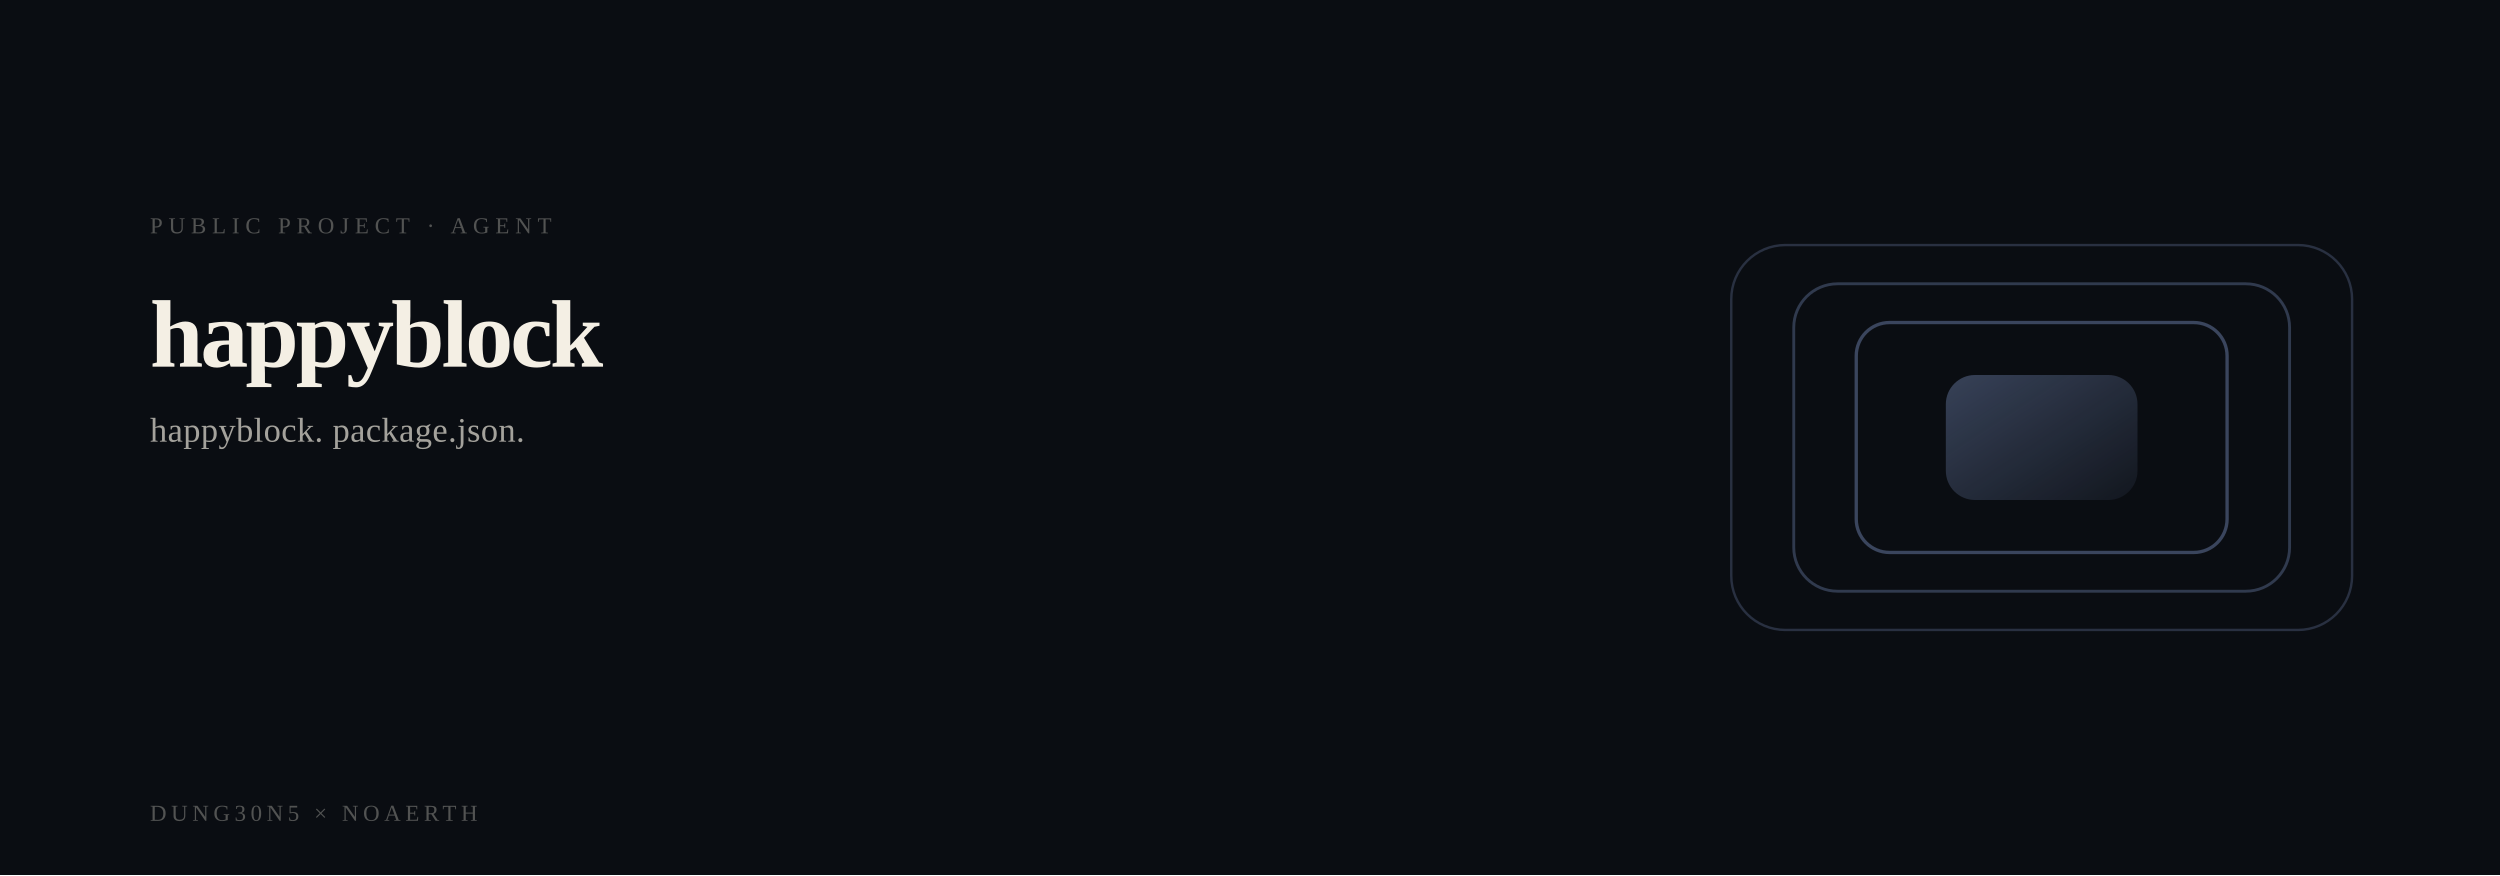
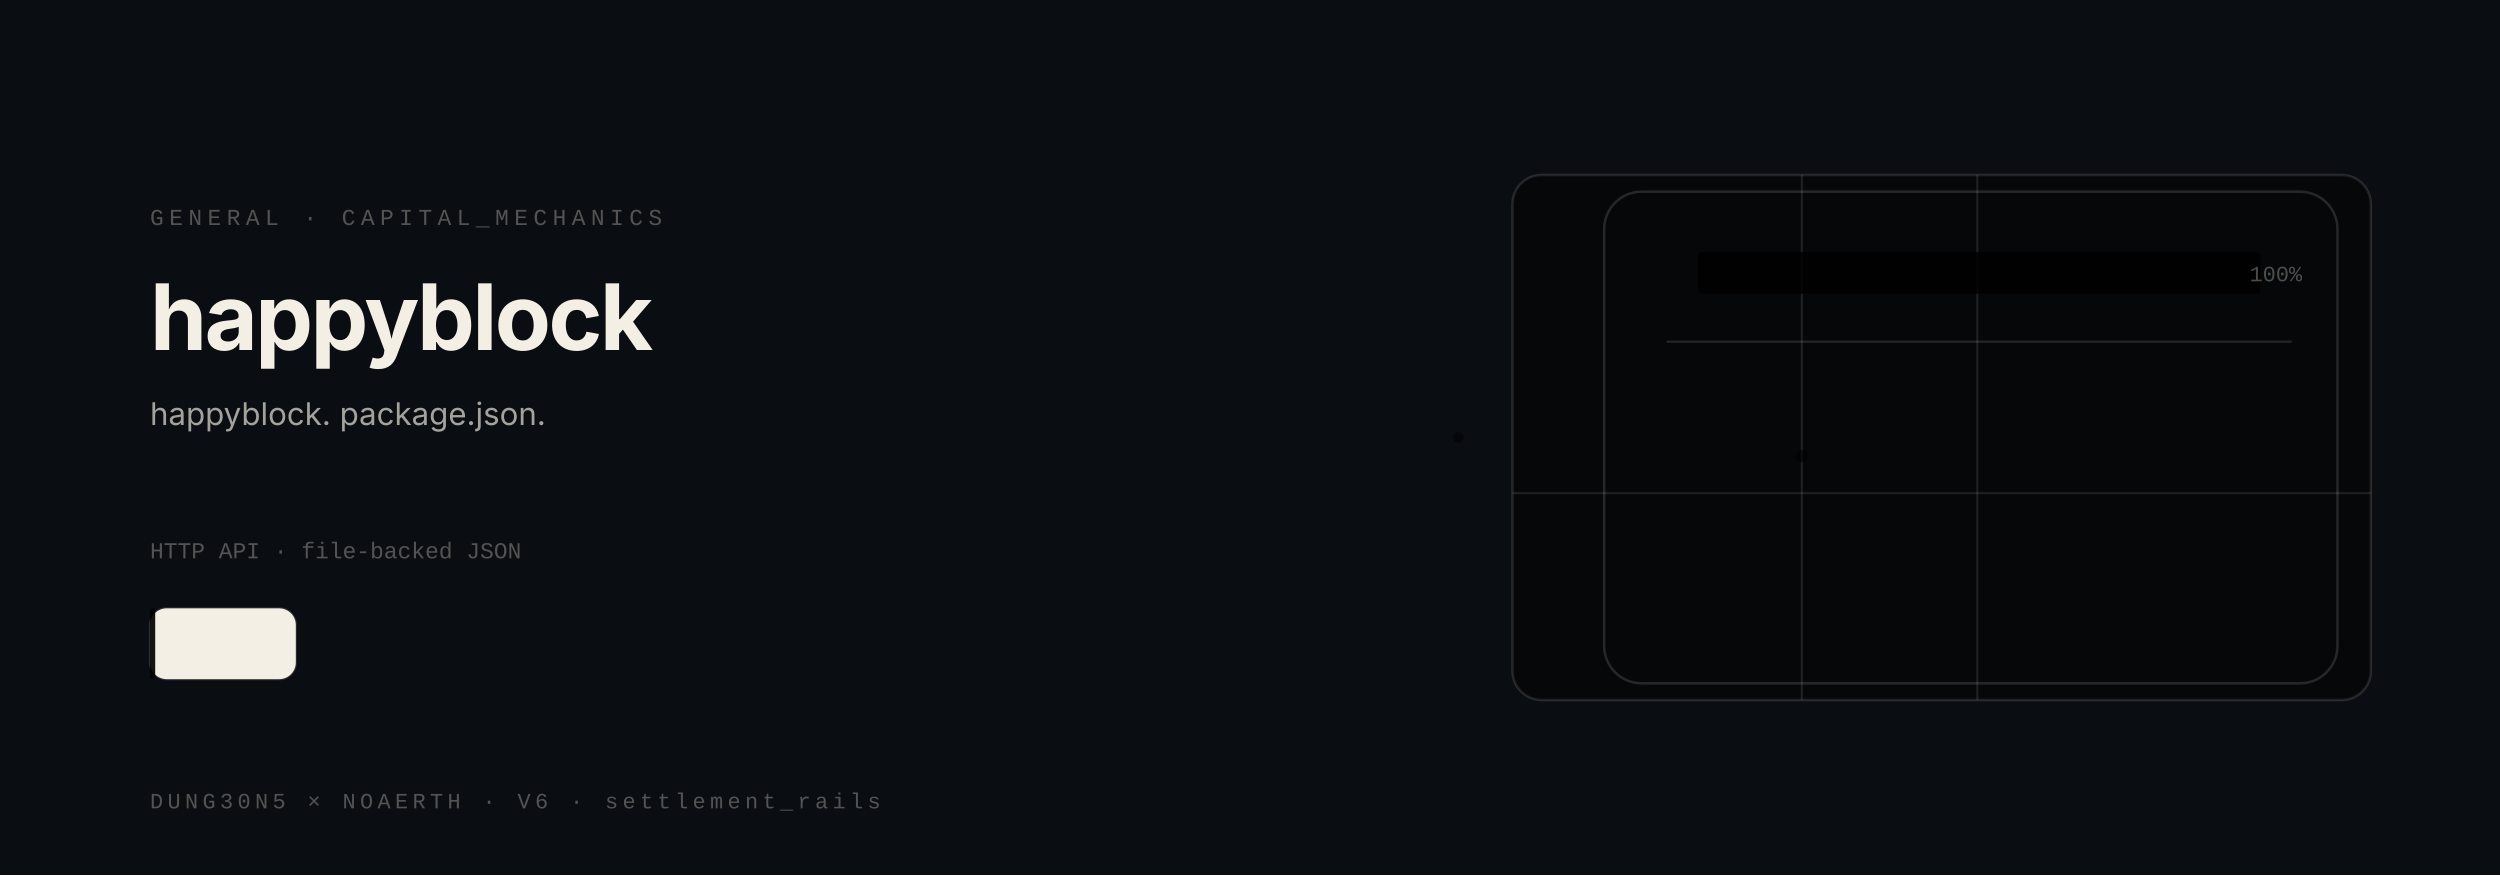
- <svg xmlns="http://www.w3.org/2000/svg" viewBox="0 0 1200 420" width="1200" height="420" role="img" aria-label="happyblock: a state ring with tool nodes attached. Motion depicts an objective becomes context, tools read and write state, the loop closes.">
-   <defs>
-     <linearGradient id="hero-happyblock-dark-a" x1="0" y1="0" x2="1" y2="1">
-       <stop offset="0" stop-color="#8fa8e0" stop-opacity="0.85" />
-       <stop offset="1" stop-color="#8fa8e0" stop-opacity="0.15" />
-     </linearGradient>
-   </defs>
+ <svg xmlns="http://www.w3.org/2000/svg" viewBox="0 0 1200 420" width="1200" height="420" role="img" aria-label="happyblock: value enters, allocates across positions, and settles">
  <rect width="1200" height="420" fill="#0a0d12" />
-   <rect x="891" y="154.82" width="178" height="110.36" rx="16" fill="none" stroke="#8fa8e0" stroke-width="1.60" opacity="0.36" />
-   <rect x="861" y="136.22" width="238" height="147.56" rx="21" fill="none" stroke="#8fa8e0" stroke-width="1.38" opacity="0.29" />
-   <rect x="831" y="117.62" width="298" height="184.76" rx="26" fill="none" stroke="#8fa8e0" stroke-width="1.16" opacity="0.23" />
-   <rect x="934" y="180" width="92" height="60" rx="14" fill="url(#hero-happyblock-dark-a)" opacity="0.40" />
-   <text x="72" y="112" fill="#f4efe44f" font-size="11" letter-spacing="2.8">PUBLIC PROJECT · AGENT</text>
-   <text x="72" y="176" fill="#f4efe4" font-size="46" font-weight="660" letter-spacing="-1.4">happyblock</text>
-   <text x="72" y="212" fill="#f4efe4a8" font-size="16.5" letter-spacing="0.2">happyblock. package.json.</text>
-   <rect x="72" y="266" width="106" height="40" rx="9" fill="#f4efe4" fill-opacity="0.05" stroke="#f4efe424" stroke-width="1.1" opacity="0">
-     <animate attributeName="opacity" from="0" to="1" dur="0.5s" begin="0.50s" fill="freeze" />
-   </rect>
-   <rect x="72" y="266" width="2.5" height="40" rx="1.2" fill="#8fa8e0" opacity="0">
-     <animate attributeName="opacity" from="0" to="0.9" dur="0.5s" begin="0.50s" fill="freeze" />
-   </rect>
-   <text x="125" y="291" fill="#f4efe4" font-size="11.5" text-anchor="middle" font-family="ui-monospace,SFMono-Regular,Menlo,monospace" opacity="0">objective<animate attributeName="opacity" from="0" to="1" dur="0.5s" begin="0.65s" fill="freeze" />
-   </text>
-   <rect x="194" y="266" width="106" height="40" rx="9" fill="#f4efe4" fill-opacity="0.05" stroke="#f4efe424" stroke-width="1.1" opacity="0">
-     <animate attributeName="opacity" from="0" to="1" dur="0.5s" begin="1.00s" fill="freeze" />
-   </rect>
-   <rect x="194" y="266" width="2.5" height="40" rx="1.2" fill="#8fa8e0" opacity="0">
-     <animate attributeName="opacity" from="0" to="0.9" dur="0.5s" begin="1.00s" fill="freeze" />
-   </rect>
-   <text x="247" y="291" fill="#f4efe4" font-size="11.5" text-anchor="middle" font-family="ui-monospace,SFMono-Regular,Menlo,monospace" opacity="0">load context<animate attributeName="opacity" from="0" to="1" dur="0.5s" begin="1.15s" fill="freeze" />
-   </text>
-   <rect x="316" y="266" width="106" height="40" rx="9" fill="#f4efe4" fill-opacity="0.05" stroke="#f4efe424" stroke-width="1.1" opacity="0">
-     <animate attributeName="opacity" from="0" to="1" dur="0.5s" begin="1.50s" fill="freeze" />
-   </rect>
-   <rect x="316" y="266" width="2.5" height="40" rx="1.2" fill="#8fa8e0" opacity="0">
-     <animate attributeName="opacity" from="0" to="0.9" dur="0.5s" begin="1.50s" fill="freeze" />
-   </rect>
-   <text x="369" y="291" fill="#f4efe4" font-size="11.5" text-anchor="middle" font-family="ui-monospace,SFMono-Regular,Menlo,monospace" opacity="0">call tools<animate attributeName="opacity" from="0" to="1" dur="0.5s" begin="1.65s" fill="freeze" />
-   </text>
-   <rect x="438" y="266" width="106" height="40" rx="9" fill="#f4efe4" fill-opacity="0.05" stroke="#f4efe424" stroke-width="1.1" opacity="0">
-     <animate attributeName="opacity" from="0" to="1" dur="0.5s" begin="2.00s" fill="freeze" />
-   </rect>
-   <rect x="438" y="266" width="2.5" height="40" rx="1.2" fill="#e7c27a" opacity="0">
-     <animate attributeName="opacity" from="0" to="0.9" dur="0.5s" begin="2.00s" fill="freeze" />
-   </rect>
-   <text x="491" y="291" fill="#f4efe4" font-size="11.5" text-anchor="middle" font-family="ui-monospace,SFMono-Regular,Menlo,monospace" opacity="0">verify<animate attributeName="opacity" from="0" to="1" dur="0.5s" begin="2.15s" fill="freeze" />
-   </text>
-   <text x="72" y="394" fill="#f4efe44f" font-size="11" letter-spacing="2.2">DUNG30N5 × NOAERTH</text>
+   <text x="72" y="108" font-family="ui-monospace, SFMono-Regular, Menlo, Monaco, Consolas, 'Liberation Mono', monospace" font-size="11" letter-spacing="2.6" fill="#f4efe44f">GENERAL · CAPITAL_MECHANICS</text>
+   <text x="72" y="168" font-family="-apple-system, BlinkMacSystemFont, 'Segoe UI', Inter, Helvetica, Arial, sans-serif" font-size="44" font-weight="660" letter-spacing="-1.2" fill="#f4efe4">happyblock</text>
+   <text x="72" y="204" font-family="-apple-system, BlinkMacSystemFont, 'Segoe UI', Inter, Helvetica, Arial, sans-serif" font-size="15" fill="#f4efe4a8">happyblock. package.json.</text>
+   <text x="72" y="268" font-family="ui-monospace, SFMono-Regular, Menlo, Monaco, Consolas, 'Liberation Mono', monospace" font-size="11" fill="#f4efe44f">HTTP API · file-backed JSON</text>
+   <rect x="72.0" y="292.0" width="70.0" height="34.0" rx="8" fill="#f4efe4" stroke="#f4efe424" stroke-width="1.1" />
+   <rect x="72.0" y="292.0" width="2.5" height="34.0" rx="1.2" fill="mint" opacity="0.92" />
+   <text x="107.0" y="314" font-family="ui-monospace, SFMono-Regular, Menlo, Monaco, Consolas, 'Liberation Mono', monospace" font-size="11" fill="#f4efe4" fill-opacity="0.82" text-anchor="middle">http</text>
+   <rect x="726.0" y="84.0" width="412.0" height="252.0" rx="14" fill="amber" fill-opacity="0.34" />
+   <line x1="740.0" y1="85.0" x2="1124.0" y2="85.0" stroke="amber" stroke-width="1.6" opacity="0.4" />
+   <rect x="726.0" y="84.0" width="412.0" height="252.0" rx="14" fill="none" stroke="#f4efe424" stroke-width="1.2" />
+   <line x1="864.9" y1="84.0" x2="864.9" y2="336.0" stroke="#f4efe424" stroke-width="1" />
+   <line x1="949.1" y1="84.0" x2="949.1" y2="336.0" stroke="#f4efe424" stroke-width="1" />
+   <line x1="726.0" y1="236.7" x2="1138.0" y2="236.7" stroke="#f4efe424" stroke-width="1" />
+   <circle cx="864.9" cy="219.0" r="3" fill="amber" opacity="0.55" />
+   <rect x="726.0" y="84.0" width="412.0" height="252.0" rx="14" fill="#000" fill-opacity="0.22" />
+   <path d="M1095.0 293.0 h18 v18 h-18 z" fill="none" stroke="mint" stroke-width="1.4" opacity="0.6" />
+   <rect x="770" y="92" width="352" height="236" rx="18" fill="none" stroke="#f4efe424" stroke-width="1.2" />
+   <rect x="815.0" y="121.0" width="270.0" height="20.0" rx="2" fill="mint" opacity="0.82" />
+   <text x="1105" y="135" font-family="ui-monospace, SFMono-Regular, Menlo, Monaco, Consolas, 'Liberation Mono', monospace" font-size="10.5" fill="#f4efe44f" text-anchor="end">100%</text>
+   <line x1="800" y1="164" x2="1100" y2="164" stroke="#f4efe424" stroke-width="1" />
+   <circle cx="700.0" cy="210.0" r="2.6" fill="amber" opacity="0.5" />
+   <text x="72" y="388" font-family="ui-monospace, SFMono-Regular, Menlo, Monaco, Consolas, 'Liberation Mono', monospace" font-size="10.5" letter-spacing="2.1" fill="#f4efe44f">DUNG30N5 × NOAERTH · V6 · settlement_rails</text>
</svg>
